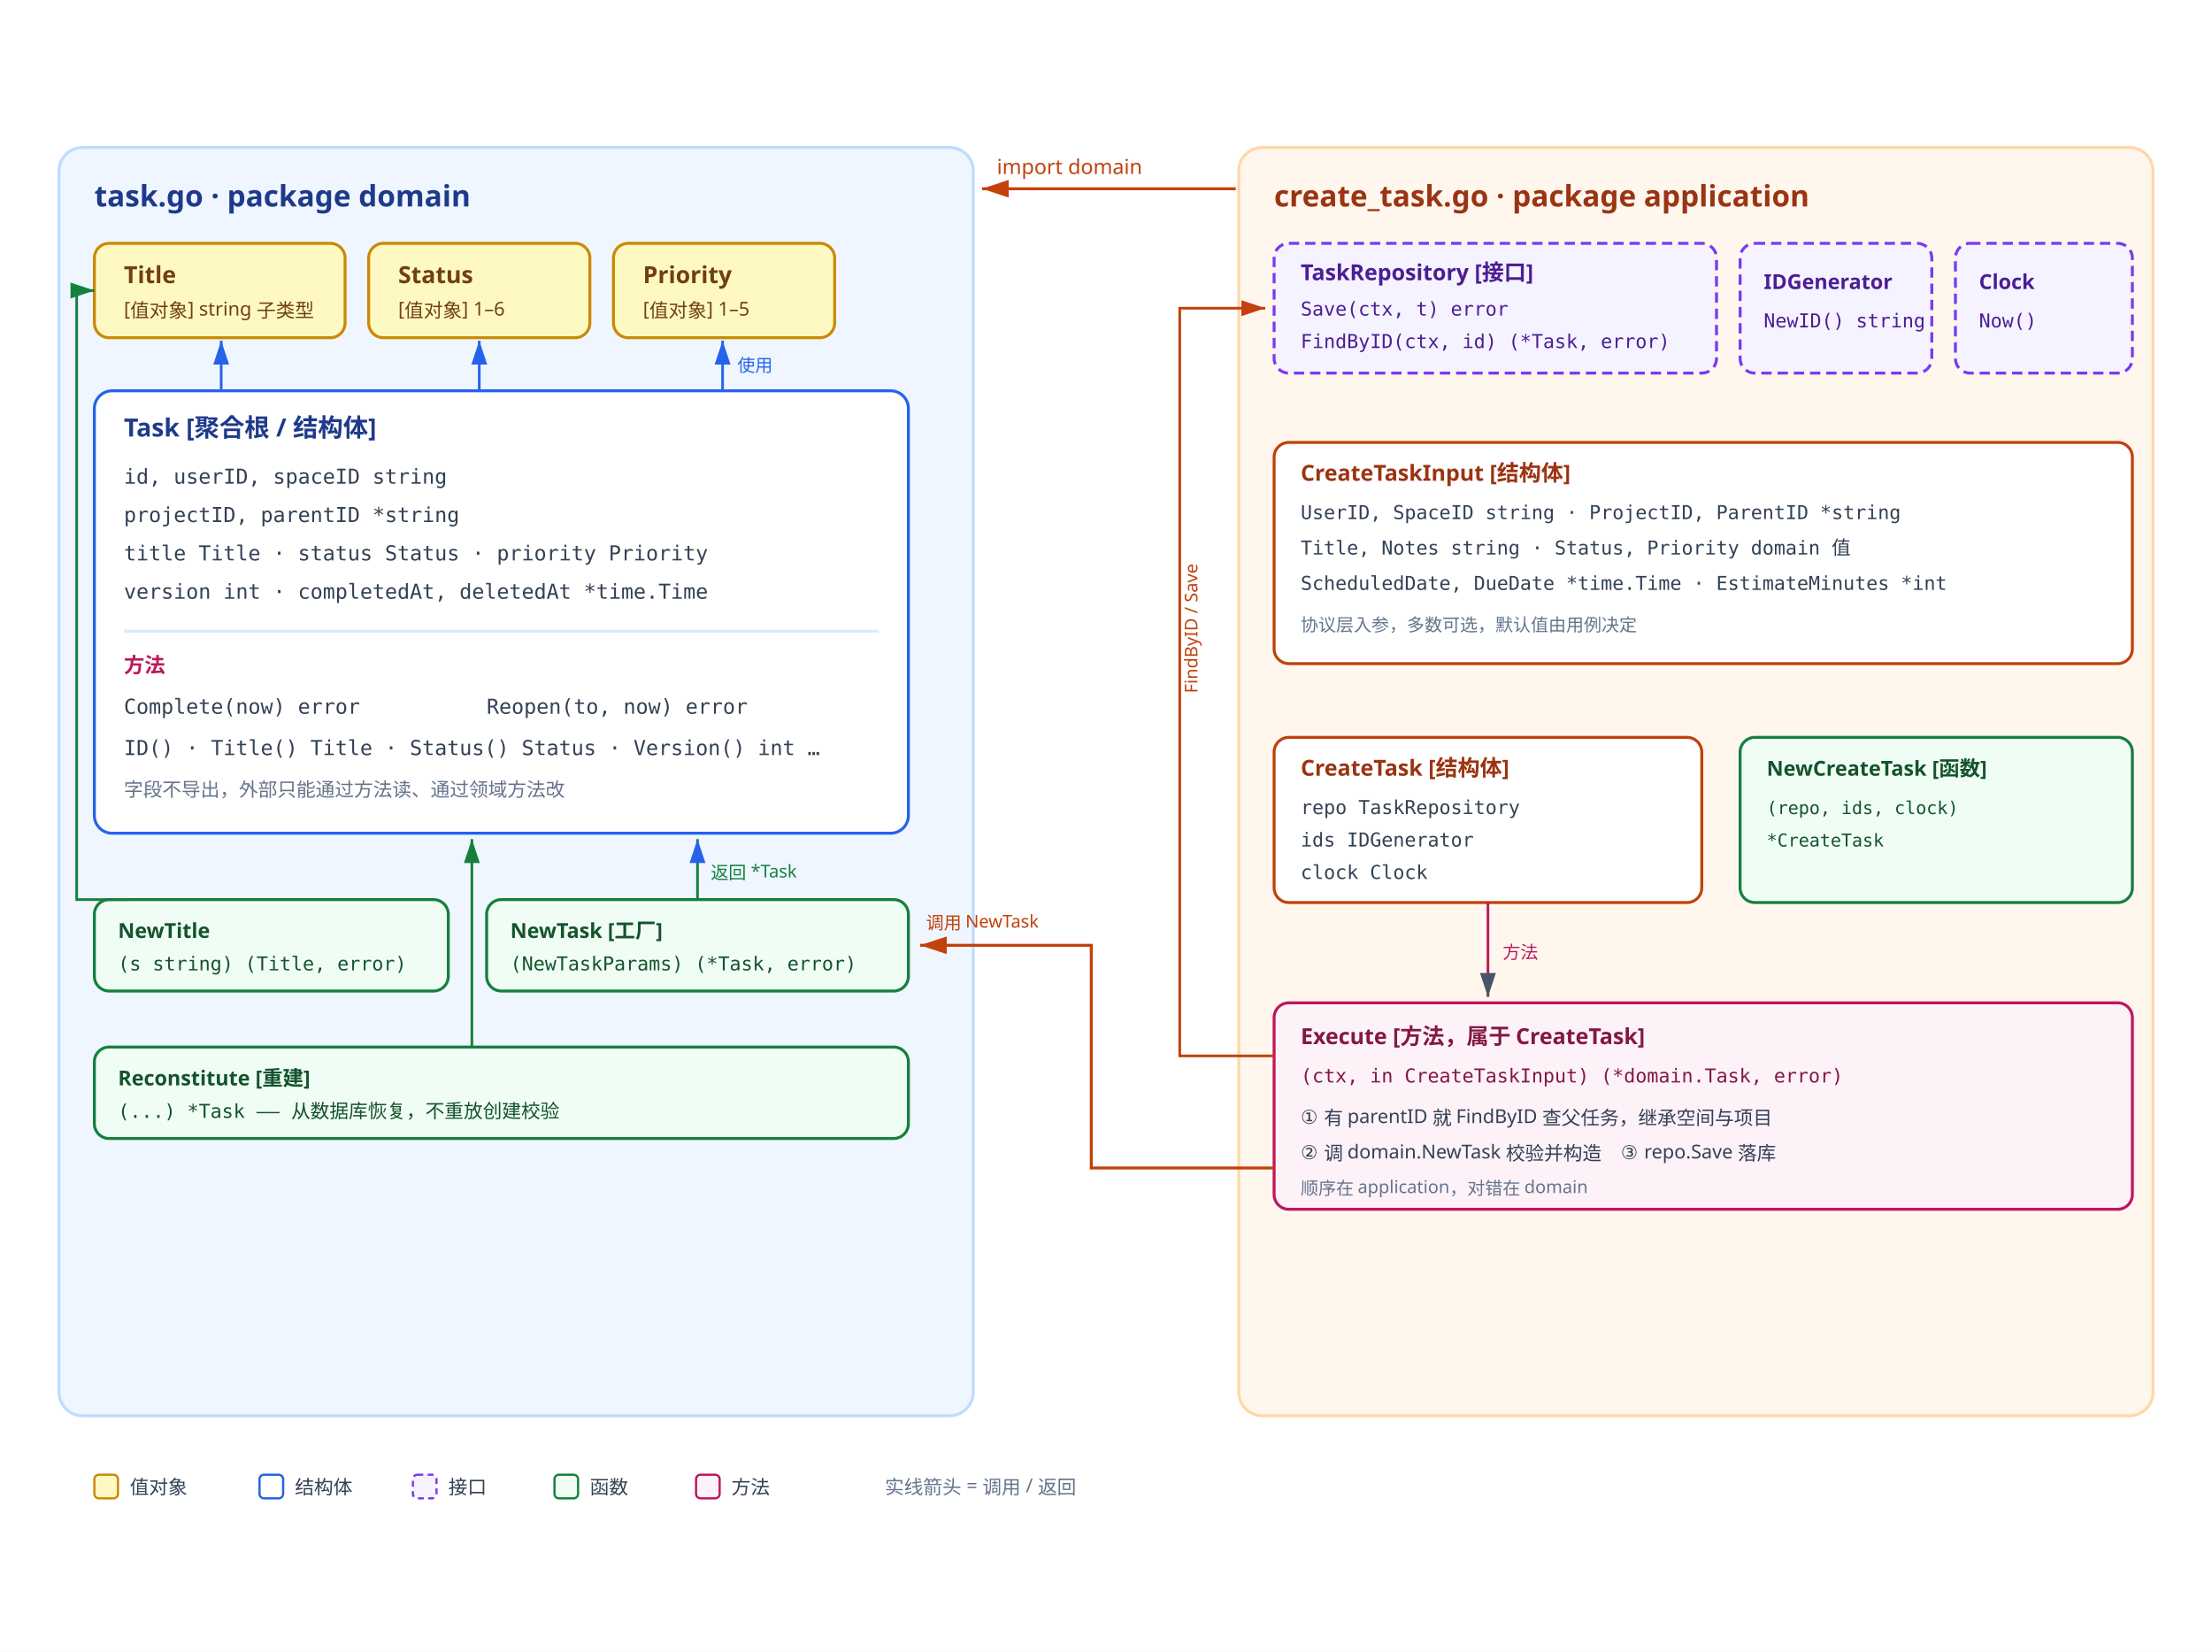
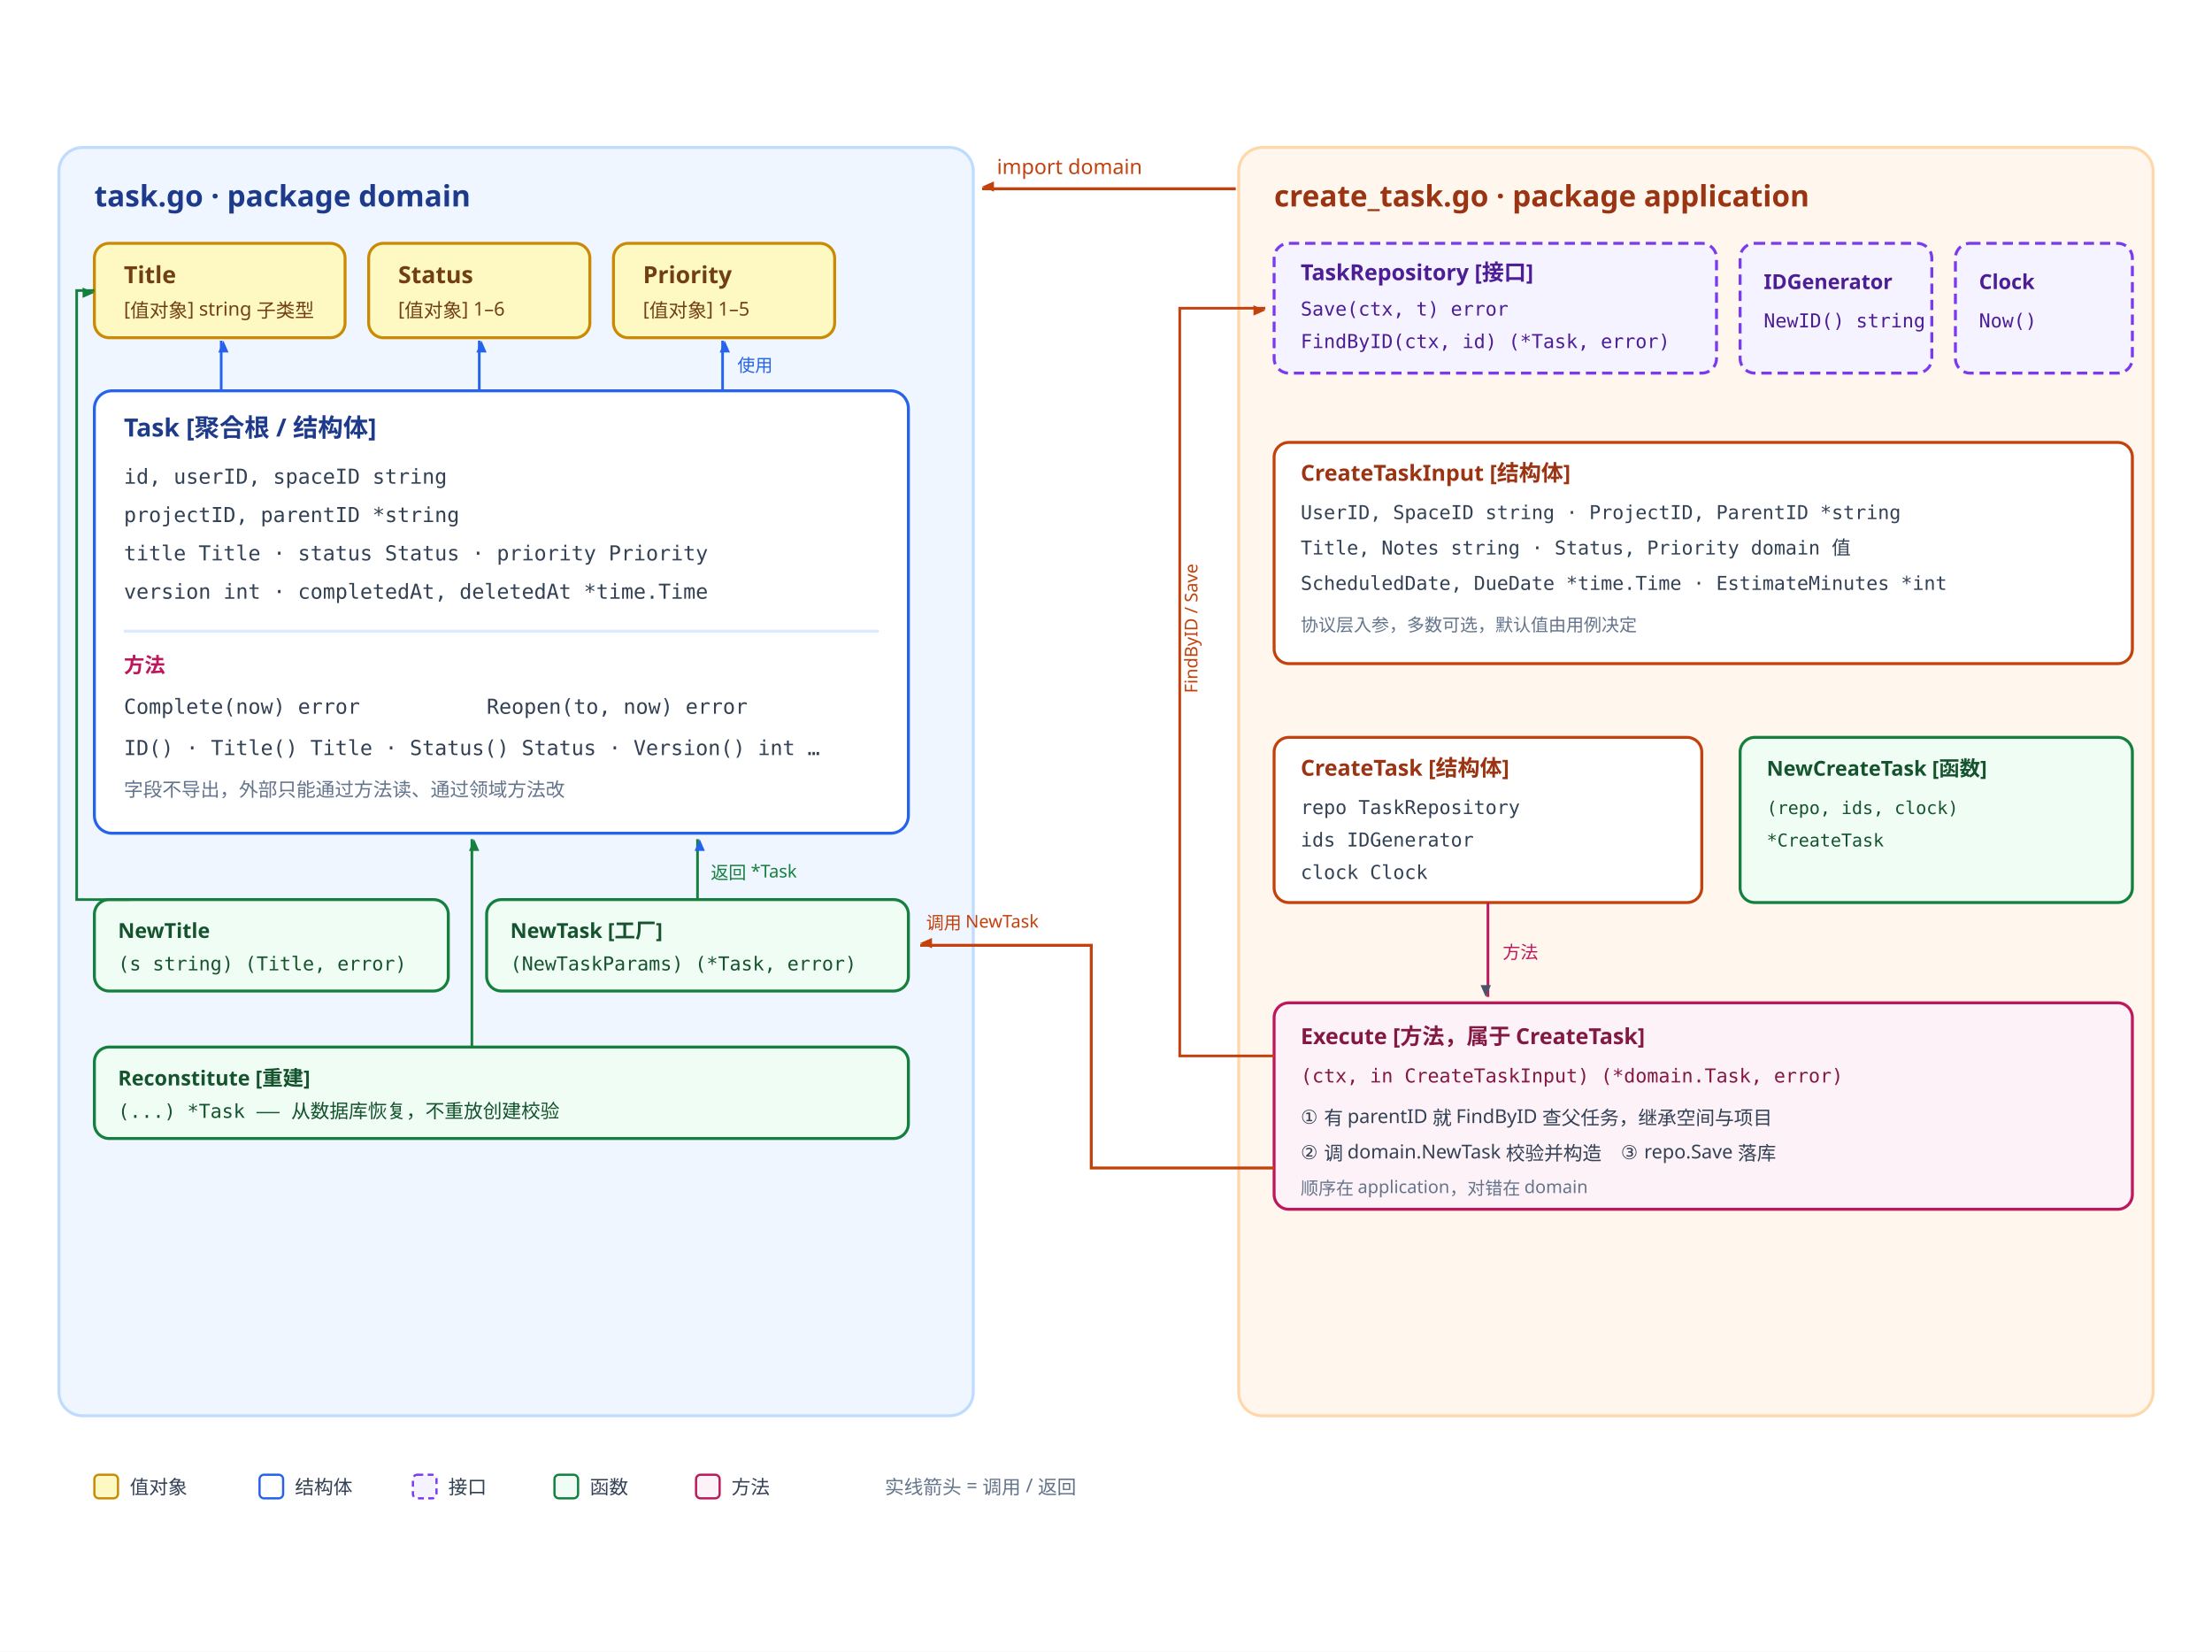
<svg xmlns="http://www.w3.org/2000/svg" width="1500" height="1120" viewBox="0 0 1500 1120" font-family="PingFang SC, Hiragino Sans GB, Microsoft YaHei, sans-serif">
  <defs>
-     <marker id="a" markerWidth="10" markerHeight="10" refX="9" refY="3" orient="auto">
-       <path d="M0,0 L9,3 L0,6 z" fill="#475569" />
+     <marker id="a" markerWidth="9" markerHeight="9" refX="8" refY="3" markerUnits="userSpaceOnUse" orient="auto">
+       <path d="M0,1 L8,4.5 L0,8 z" fill="#475569" />
    </marker>
-     <marker id="ab" markerWidth="10" markerHeight="10" refX="9" refY="3" orient="auto">
-       <path d="M0,0 L9,3 L0,6 z" fill="#2563EB" />
+     <marker id="ab" markerWidth="9" markerHeight="9" refX="8" refY="3" markerUnits="userSpaceOnUse" orient="auto">
+       <path d="M0,1 L8,4.5 L0,8 z" fill="#2563EB" />
    </marker>
-     <marker id="ao" markerWidth="10" markerHeight="10" refX="9" refY="3" orient="auto">
-       <path d="M0,0 L9,3 L0,6 z" fill="#C2410C" />
+     <marker id="ao" markerWidth="9" markerHeight="9" refX="8" refY="3" markerUnits="userSpaceOnUse" orient="auto">
+       <path d="M0,1 L8,4.5 L0,8 z" fill="#C2410C" />
    </marker>
-     <marker id="ag" markerWidth="10" markerHeight="10" refX="9" refY="3" orient="auto">
-       <path d="M0,0 L9,3 L0,6 z" fill="#15803D" />
+     <marker id="ag" markerWidth="9" markerHeight="9" refX="8" refY="3" markerUnits="userSpaceOnUse" orient="auto">
+       <path d="M0,1 L8,4.5 L0,8 z" fill="#15803D" />
    </marker>
  </defs>
  <rect width="1500" height="1120" fill="#ffffff" />
  <rect x="40" y="100" width="620" height="860" rx="16" fill="#EFF6FF" stroke="#BFDBFE" stroke-width="2" />
  <text x="64" y="140" font-size="20" font-weight="700" fill="#1E3A8A">task.go · package domain</text>
  <rect x="840" y="100" width="620" height="860" rx="16" fill="#FFF7ED" stroke="#FED7AA" stroke-width="2" />
  <text x="864" y="140" font-size="20" font-weight="700" fill="#9A3412">create_task.go · package application</text>
  <line x1="838" y1="128" x2="666" y2="128" stroke="#C2410C" stroke-width="2" marker-end="url(#ao)" />
  <text x="676" y="118" font-size="14" fill="#C2410C">import domain</text>
  <rect x="64" y="165" width="170" height="64" rx="10" fill="#FEF9C3" stroke="#CA8A04" stroke-width="2" />
  <text x="84" y="192" font-size="16" font-weight="700" fill="#713F12">Title</text>
  <text x="84" y="214" font-size="13" fill="#713F12">[值对象] string 子类型</text>
  <rect x="250" y="165" width="150" height="64" rx="10" fill="#FEF9C3" stroke="#CA8A04" stroke-width="2" />
  <text x="270" y="192" font-size="16" font-weight="700" fill="#713F12">Status</text>
  <text x="270" y="214" font-size="13" fill="#713F12">[值对象] 1–6</text>
  <rect x="416" y="165" width="150" height="64" rx="10" fill="#FEF9C3" stroke="#CA8A04" stroke-width="2" />
  <text x="436" y="192" font-size="16" font-weight="700" fill="#713F12">Priority</text>
  <text x="436" y="214" font-size="13" fill="#713F12">[值对象] 1–5</text>
  <rect x="64" y="265" width="552" height="300" rx="12" fill="#FFFFFF" stroke="#2563EB" stroke-width="2" />
  <text x="84" y="296" font-size="17" font-weight="700" fill="#1E3A8A">Task  [聚合根 / 结构体]</text>
  <text x="84" y="328" font-size="14" fill="#334155" font-family="Menlo, monospace">id, userID, spaceID   string</text>
  <text x="84" y="354" font-size="14" fill="#334155" font-family="Menlo, monospace">projectID, parentID   *string</text>
  <text x="84" y="380" font-size="14" fill="#334155" font-family="Menlo, monospace">title Title · status Status · priority Priority</text>
  <text x="84" y="406" font-size="14" fill="#334155" font-family="Menlo, monospace">version int · completedAt, deletedAt *time.Time</text>
  <line x1="84" y1="428" x2="596" y2="428" stroke="#DBEAFE" stroke-width="2" />
  <text x="84" y="456" font-size="14" font-weight="700" fill="#BE185D">方法</text>
  <text x="84" y="484" font-size="14" fill="#334155" font-family="Menlo, monospace">Complete(now) error</text>
  <text x="330" y="484" font-size="14" fill="#334155" font-family="Menlo, monospace">Reopen(to, now) error</text>
  <text x="84" y="512" font-size="14" fill="#334155" font-family="Menlo, monospace">ID() · Title() Title · Status() Status · Version() int …</text>
  <text x="84" y="540" font-size="13" fill="#64748B">字段不导出，外部只能通过方法读、通过领域方法改</text>
  <rect x="64" y="610" width="240" height="62" rx="10" fill="#F0FDF4" stroke="#15803D" stroke-width="2" />
  <text x="80" y="636" font-size="14" font-weight="700" fill="#14532D">NewTitle</text>
  <text x="80" y="658" font-size="13" fill="#14532D" font-family="Menlo, monospace">(s string) (Title, error)</text>
  <rect x="330" y="610" width="286" height="62" rx="10" fill="#F0FDF4" stroke="#15803D" stroke-width="2" />
  <text x="346" y="636" font-size="14" font-weight="700" fill="#14532D">NewTask  [工厂]</text>
  <text x="346" y="658" font-size="13" fill="#14532D" font-family="Menlo, monospace">(NewTaskParams) (*Task, error)</text>
  <rect x="64" y="710" width="552" height="62" rx="10" fill="#F0FDF4" stroke="#15803D" stroke-width="2" />
  <text x="80" y="736" font-size="14" font-weight="700" fill="#14532D">Reconstitute  [重建]</text>
  <text x="80" y="758" font-size="13" fill="#14532D" font-family="Menlo, monospace">(...) *Task   —— 从数据库恢复，不重放创建校验</text>
  <line x1="150" y1="265" x2="150" y2="231" stroke="#2563EB" stroke-width="1.8" marker-end="url(#ab)" />
  <line x1="325" y1="265" x2="325" y2="231" stroke="#2563EB" stroke-width="1.8" marker-end="url(#ab)" />
  <line x1="490" y1="265" x2="490" y2="231" stroke="#2563EB" stroke-width="1.8" marker-end="url(#ab)" />
  <text x="500" y="252" font-size="12" fill="#2563EB">使用</text>
  <line x1="473" y1="610" x2="473" y2="569" stroke="#15803D" stroke-width="1.8" marker-end="url(#ab)" />
  <text x="482" y="596" font-size="12" fill="#15803D">返回 *Task</text>
  <polyline points="88,610 52,610 52,197 64,197" fill="none" stroke="#15803D" stroke-width="1.8" marker-end="url(#ag)" />
  <polyline points="320,710 320,569" fill="none" stroke="#15803D" stroke-width="1.8" marker-end="url(#ag)" />
  <rect x="864" y="165" width="300" height="88" rx="10" fill="#F5F3FF" stroke="#7C3AED" stroke-width="2" stroke-dasharray="7 4" />
  <text x="882" y="190" font-size="15" font-weight="700" fill="#4C1D95">TaskRepository  [接口]</text>
  <text x="882" y="214" font-size="13" fill="#4C1D95" font-family="Menlo, monospace">Save(ctx, t) error</text>
  <text x="882" y="236" font-size="13" fill="#4C1D95" font-family="Menlo, monospace">FindByID(ctx, id) (*Task, error)</text>
  <rect x="1180" y="165" width="130" height="88" rx="10" fill="#F5F3FF" stroke="#7C3AED" stroke-width="2" stroke-dasharray="7 4" />
  <text x="1196" y="196" font-size="14" font-weight="700" fill="#4C1D95">IDGenerator</text>
  <text x="1196" y="222" font-size="13" fill="#4C1D95" font-family="Menlo, monospace">NewID() string</text>
  <rect x="1326" y="165" width="120" height="88" rx="10" fill="#F5F3FF" stroke="#7C3AED" stroke-width="2" stroke-dasharray="7 4" />
  <text x="1342" y="196" font-size="14" font-weight="700" fill="#4C1D95">Clock</text>
  <text x="1342" y="222" font-size="13" fill="#4C1D95" font-family="Menlo, monospace">Now()</text>
  <rect x="864" y="300" width="582" height="150" rx="10" fill="#FFFFFF" stroke="#C2410C" stroke-width="2" />
  <text x="882" y="326" font-size="15" font-weight="700" fill="#9A3412">CreateTaskInput  [结构体]</text>
  <text x="882" y="352" font-size="13" fill="#334155" font-family="Menlo, monospace">UserID, SpaceID string · ProjectID, ParentID *string</text>
  <text x="882" y="376" font-size="13" fill="#334155" font-family="Menlo, monospace">Title, Notes string · Status, Priority domain 值</text>
  <text x="882" y="400" font-size="13" fill="#334155" font-family="Menlo, monospace">ScheduledDate, DueDate *time.Time · EstimateMinutes *int</text>
  <text x="882" y="428" font-size="12" fill="#64748B">协议层入参，多数可选，默认值由用例决定</text>
  <rect x="864" y="500" width="290" height="112" rx="10" fill="#FFFFFF" stroke="#C2410C" stroke-width="2" />
  <text x="882" y="526" font-size="15" font-weight="700" fill="#9A3412">CreateTask  [结构体]</text>
  <text x="882" y="552" font-size="13" fill="#334155" font-family="Menlo, monospace">repo  TaskRepository</text>
  <text x="882" y="574" font-size="13" fill="#334155" font-family="Menlo, monospace">ids   IDGenerator</text>
  <text x="882" y="596" font-size="13" fill="#334155" font-family="Menlo, monospace">clock Clock</text>
  <rect x="1180" y="500" width="266" height="112" rx="10" fill="#F0FDF4" stroke="#15803D" stroke-width="2" />
  <text x="1198" y="526" font-size="14" font-weight="700" fill="#14532D">NewCreateTask  [函数]</text>
  <text x="1198" y="552" font-size="12" fill="#14532D" font-family="Menlo, monospace">(repo, ids, clock)</text>
  <text x="1198" y="574" font-size="12" fill="#14532D" font-family="Menlo, monospace">*CreateTask</text>
  <rect x="864" y="680" width="582" height="140" rx="10" fill="#FDF2F8" stroke="#BE185D" stroke-width="2" />
  <text x="882" y="708" font-size="15" font-weight="700" fill="#831843">Execute  [方法，属于 CreateTask]</text>
  <text x="882" y="734" font-size="13" fill="#831843" font-family="Menlo, monospace">(ctx, in CreateTaskInput) (*domain.Task, error)</text>
  <text x="882" y="762" font-size="13" fill="#334155">① 有 parentID 就 FindByID 查父任务，继承空间与项目</text>
  <text x="882" y="786" font-size="13" fill="#334155">② 调 domain.NewTask 校验并构造　③ repo.Save 落库</text>
  <text x="882" y="810" font-size="12" fill="#64748B">顺序在 application，对错在 domain</text>
  <line x1="1009" y1="612" x2="1009" y2="676" stroke="#BE185D" stroke-width="1.8" marker-end="url(#a)" />
  <text x="1019" y="650" font-size="12" fill="#BE185D">方法</text>
  <polyline points="864,716 800,716 800,209 858,209" fill="none" stroke="#C2410C" stroke-width="1.8" marker-end="url(#ao)" />
  <text x="812" y="470" font-size="12" fill="#C2410C" transform="rotate(-90 812 470)">FindByID / Save</text>
  <polyline points="864,792 740,792 740,641 624,641" fill="none" stroke="#C2410C" stroke-width="2" marker-end="url(#ao)" />
  <text x="628" y="630" font-size="12" fill="#C2410C">调用 NewTask</text>
  <g font-size="13" fill="#334155">
    <rect x="64" y="1000" width="16" height="16" rx="3" fill="#FEF9C3" stroke="#CA8A04" stroke-width="1.5" />
    <text x="88" y="1013">值对象</text>
    <rect x="176" y="1000" width="16" height="16" rx="3" fill="#FFFFFF" stroke="#2563EB" stroke-width="1.5" />
    <text x="200" y="1013">结构体</text>
    <rect x="280" y="1000" width="16" height="16" rx="3" fill="#F5F3FF" stroke="#7C3AED" stroke-width="1.5" stroke-dasharray="4 3" />
    <text x="304" y="1013">接口</text>
    <rect x="376" y="1000" width="16" height="16" rx="3" fill="#F0FDF4" stroke="#15803D" stroke-width="1.5" />
    <text x="400" y="1013">函数</text>
    <rect x="472" y="1000" width="16" height="16" rx="3" fill="#FDF2F8" stroke="#BE185D" stroke-width="1.5" />
    <text x="496" y="1013">方法</text>
    <text x="600" y="1013" fill="#64748B">实线箭头 = 调用 / 返回</text>
  </g>
</svg>
